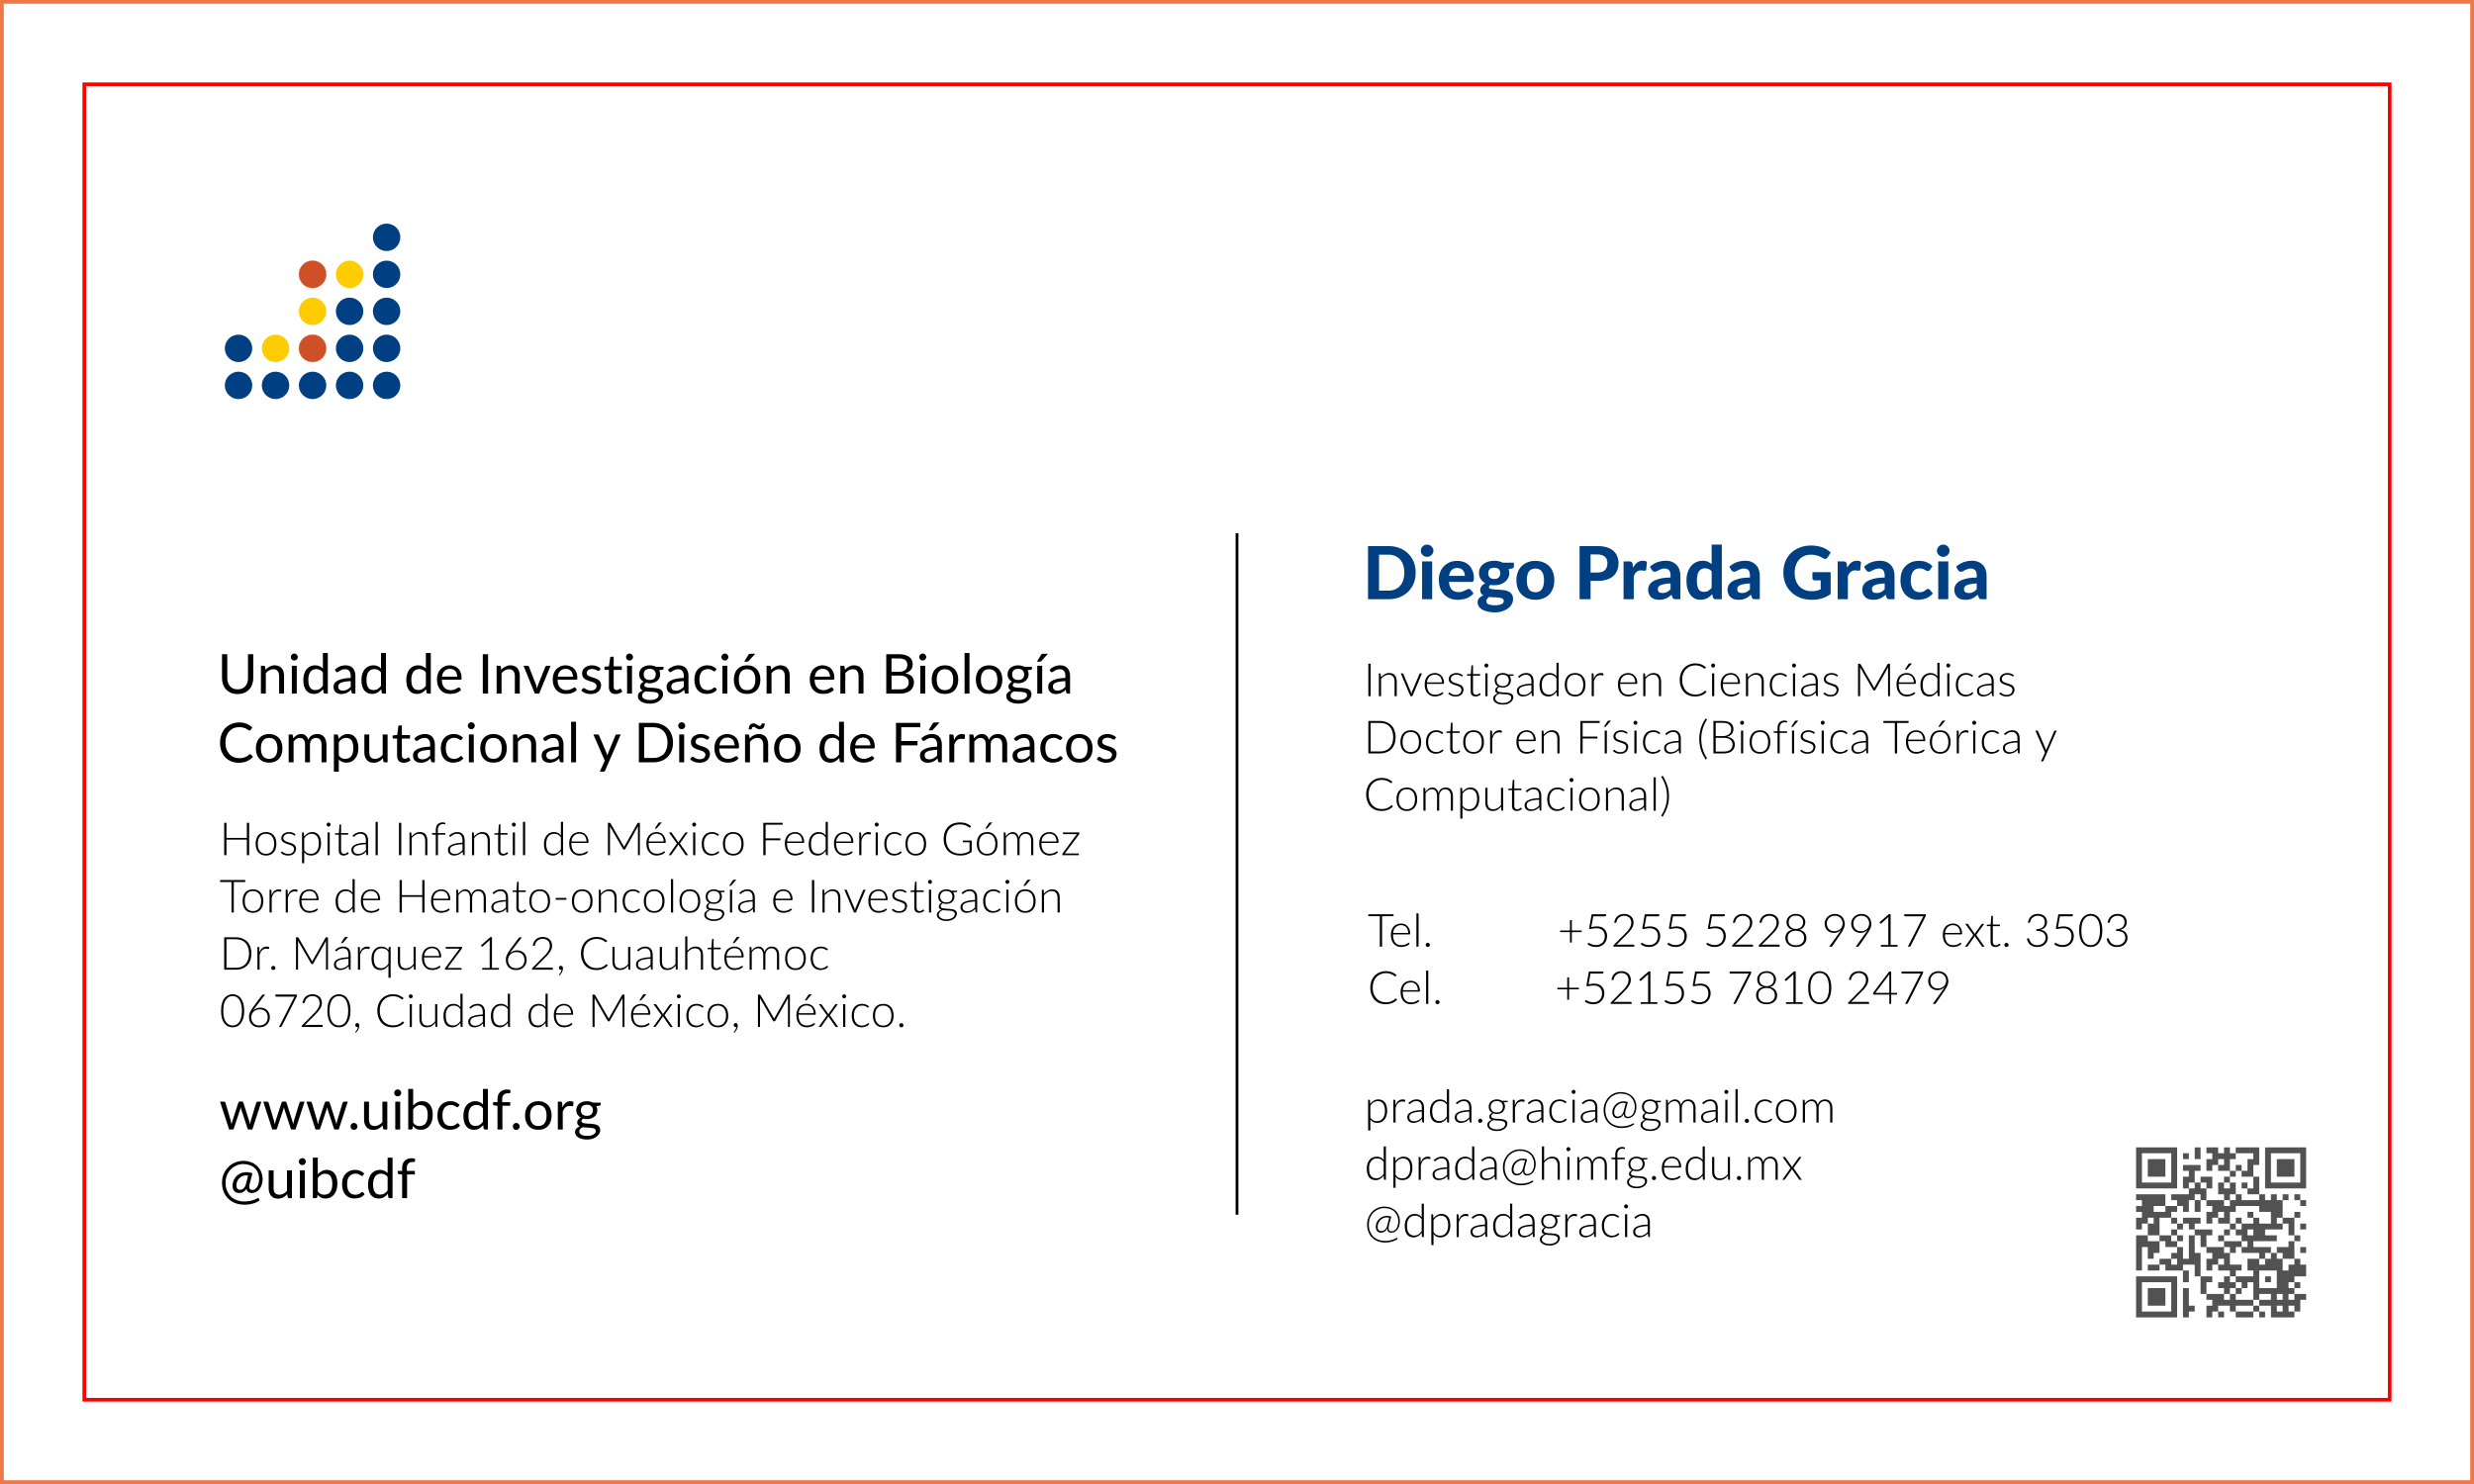
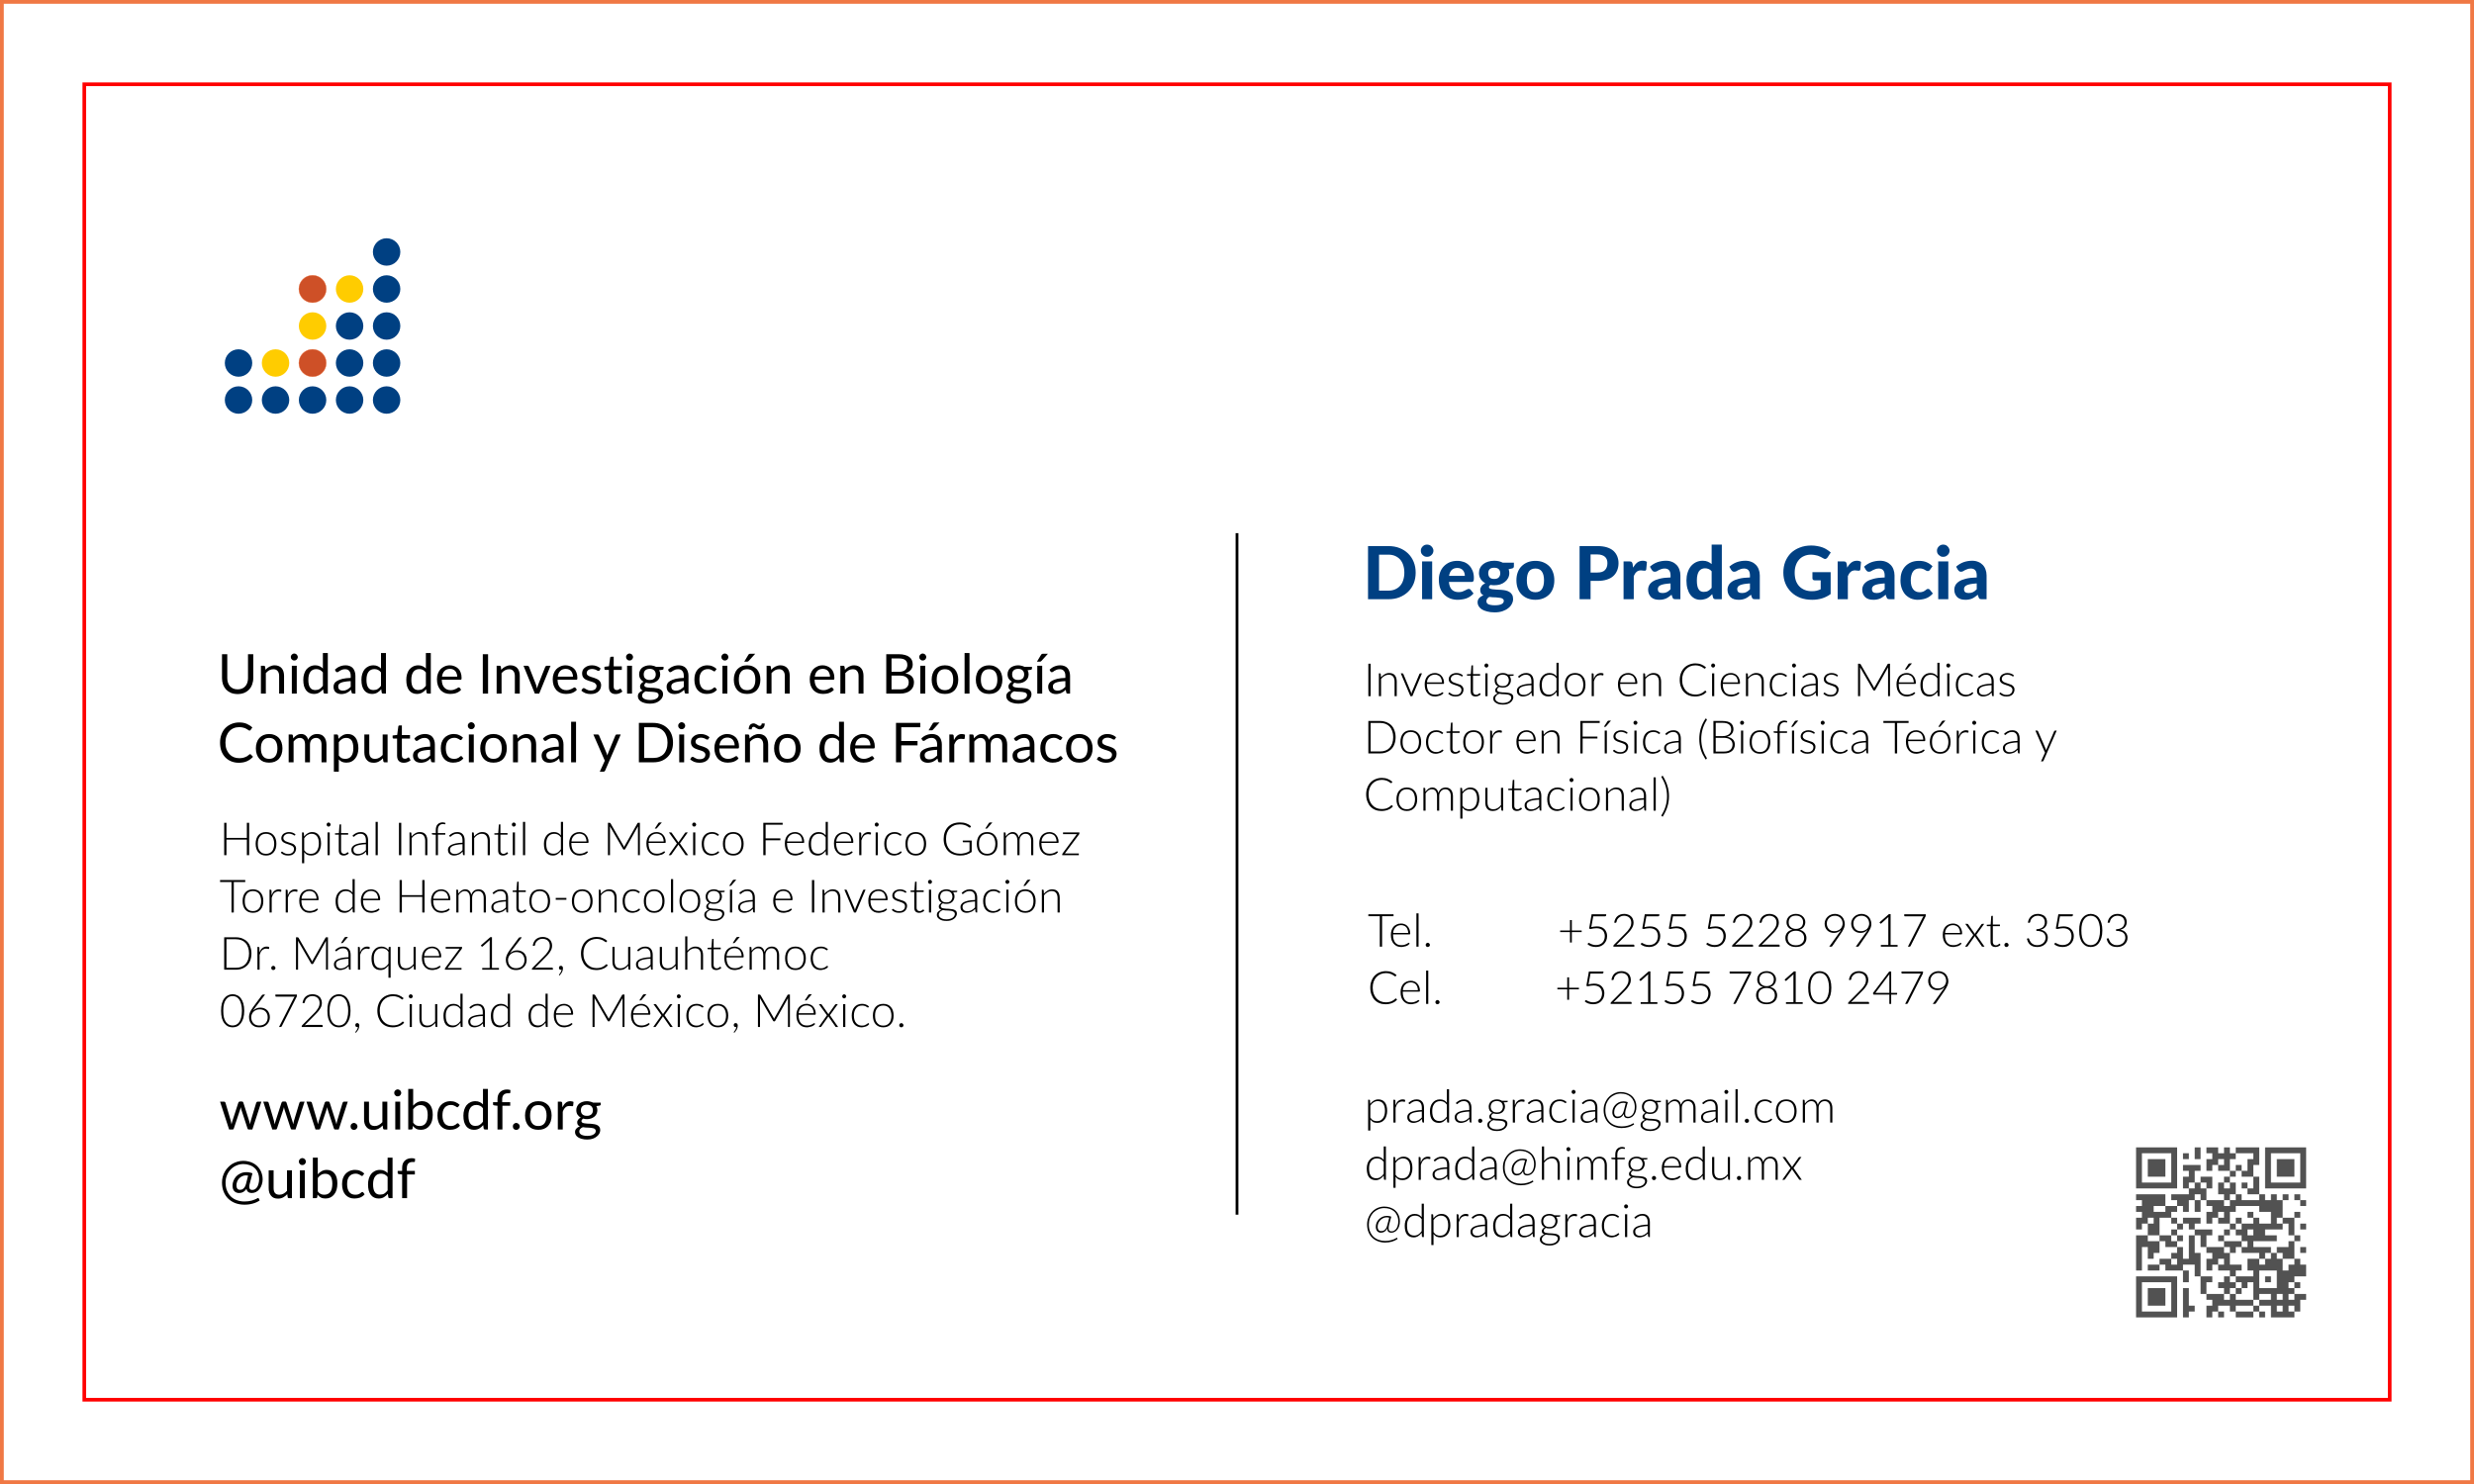
<svg xmlns="http://www.w3.org/2000/svg" width="3.75in" height="2.25in" viewBox="0 0 337.5 202.5" id="svg2" version="1.1">
  <defs id="defs4" />
  <g id="layer1" transform="translate(0,-849.8622)" style="display:inline">
    <path style="fill:#ffffff;fill-opacity:1;fill-rule:nonzero;stroke:#f07844;stroke-width:1.028;stroke-linejoin:miter;stroke-miterlimit:4;stroke-dasharray:none;stroke-opacity:1" d="m 0,849.862 337.5,0 0,202.5 -337.5,0 z" id="rect4136" />
  </g>
  <g id="layer3">
    <path style="fill:none;fill-rule:evenodd;stroke:#000000;stroke-width:0.382;stroke-linecap:butt;stroke-linejoin:miter;stroke-miterlimit:4;stroke-dasharray:none;stroke-opacity:1" d="m 168.75,72.75 0,93" id="path6073" />
-     <rect style="fill:none;fill-rule:evenodd;stroke:none;stroke-width:1.028;stroke-linecap:butt;stroke-linejoin:miter;stroke-miterlimit:4;stroke-dasharray:none;stroke-opacity:1" id="rect3336" width="25.254" height="25.288" x="30.05" y="29.856" />
-     <ellipse style="fill:#004082;fill-opacity:1;fill-rule:nonzero;stroke:none;stroke-width:1.248;stroke-linejoin:miter;stroke-miterlimit:4;stroke-dasharray:none;stroke-opacity:1" id="path4164" cx="32.54" cy="52.585" rx="1.872" ry="1.872" />
-     <ellipse style="fill:#004082;fill-opacity:1;stroke:none;stroke-width:1.248;stroke-linejoin:miter;stroke-miterlimit:4;stroke-dasharray:none;stroke-opacity:1" id="path4164-6" cx="32.54" cy="47.535" rx="1.872" ry="1.872" />
-     <ellipse style="fill:#004082;fill-opacity:1;stroke:none;stroke-width:1.248;stroke-linejoin:miter;stroke-miterlimit:4;stroke-dasharray:none;stroke-opacity:1" id="path4164-62" cx="37.59" cy="52.585" rx="1.872" ry="1.872" />
-     <ellipse style="fill:#ffcc00;fill-opacity:1;stroke:none;stroke-width:1.248;stroke-linejoin:miter;stroke-miterlimit:4;stroke-dasharray:none;stroke-opacity:1" id="path4164-6-9" cx="37.59" cy="47.535" rx="1.872" ry="1.872" />
-     <ellipse style="fill:#004082;fill-opacity:1;stroke:none;stroke-width:1.248;stroke-linejoin:miter;stroke-miterlimit:4;stroke-dasharray:none;stroke-opacity:1" id="path4164-0" cx="42.641" cy="52.585" rx="1.872" ry="1.872" />
-     <ellipse style="fill:#ce5027;fill-opacity:1;stroke:#f07844;stroke-width:0.044;stroke-linejoin:miter;stroke-miterlimit:4;stroke-dasharray:none;stroke-opacity:1" id="path4164-6-93" cx="42.641" cy="47.535" rx="1.872" ry="1.872" />
-     <ellipse style="fill:#ffcc00;fill-opacity:1;stroke:none;stroke-width:1.248;stroke-linejoin:miter;stroke-miterlimit:4;stroke-dasharray:none;stroke-opacity:1" id="path4164-6-7-6" cx="42.641" cy="42.484" rx="1.872" ry="1.872" />
-     <ellipse style="fill:#ce5027;fill-opacity:1;stroke:#f07844;stroke-width:0.044;stroke-linejoin:miter;stroke-miterlimit:4;stroke-dasharray:none;stroke-opacity:1" id="path4164-6-7-5-3-0" cx="42.641" cy="37.434" rx="1.872" ry="1.872" />
-     <ellipse style="fill:#004082;fill-opacity:1;stroke:none;stroke-width:1.248;stroke-linejoin:miter;stroke-miterlimit:4;stroke-dasharray:none;stroke-opacity:1" id="path4164-2" cx="47.691" cy="52.585" rx="1.872" ry="1.872" />
-     <ellipse style="fill:#004082;fill-opacity:1;stroke:none;stroke-width:1.248;stroke-linejoin:miter;stroke-miterlimit:4;stroke-dasharray:none;stroke-opacity:1" id="path4164-6-6" cx="47.691" cy="47.535" rx="1.872" ry="1.872" />
-     <ellipse style="fill:#004082;fill-opacity:1;stroke:none;stroke-width:1.248;stroke-linejoin:miter;stroke-miterlimit:4;stroke-dasharray:none;stroke-opacity:1" id="path4164-6-7-18" cx="47.691" cy="42.484" rx="1.872" ry="1.872" />
-     <ellipse style="fill:#ffcc00;fill-opacity:1;stroke:none;stroke-width:1.248;stroke-linejoin:miter;stroke-miterlimit:4;stroke-dasharray:none;stroke-opacity:1" id="path4164-6-7-5-3-7" cx="47.691" cy="37.434" rx="1.872" ry="1.872" />
-     <ellipse style="fill:#004082;fill-opacity:1;stroke:none;stroke-width:1.248;stroke-linejoin:miter;stroke-miterlimit:4;stroke-dasharray:none;stroke-opacity:1" id="path4164-20" cx="52.741" cy="52.585" rx="1.872" ry="1.872" />
-     <ellipse style="fill:#004082;fill-opacity:1;stroke:none;stroke-width:1.248;stroke-linejoin:miter;stroke-miterlimit:4;stroke-dasharray:none;stroke-opacity:1" id="path4164-6-2" cx="52.741" cy="47.535" rx="1.872" ry="1.872" />
-     <ellipse style="fill:#004082;fill-opacity:1;stroke:none;stroke-width:1.248;stroke-linejoin:miter;stroke-miterlimit:4;stroke-dasharray:none;stroke-opacity:1" id="path4164-6-7-3" cx="52.741" cy="42.484" rx="1.872" ry="1.872" />
-     <ellipse style="fill:#004082;fill-opacity:1;stroke:none;stroke-width:1.248;stroke-linejoin:miter;stroke-miterlimit:4;stroke-dasharray:none;stroke-opacity:1" id="path4164-6-7-5-3-75" cx="52.741" cy="37.434" rx="1.872" ry="1.872" />
-     <ellipse style="fill:#004082;fill-opacity:1;stroke:none;stroke-width:1.248;stroke-linejoin:miter;stroke-miterlimit:4;stroke-dasharray:none;stroke-opacity:1" id="path4164-6-7-5-5-92" cx="52.741" cy="32.383" rx="1.872" ry="1.872" />
-     <flowRoot xml:space="preserve" id="flowRoot5824" style="font-style:normal;font-weight:normal;font-size:275px;line-height:125%;font-family:sans-serif;letter-spacing:0px;word-spacing:0px;fill:#004082;fill-opacity:1;stroke:none;stroke-width:1px;stroke-linecap:butt;stroke-linejoin:miter;stroke-opacity:1" transform="matrix(0.08722871,0,0,0.1173619,-22.7688,14.31072)">
+     <rect style="fill:none;fill-rule:evenodd;stroke:none;stroke-width:1.028;stroke-linecap:butt;stroke-linejoin:miter;stroke-miterlimit:4;stroke-dasharray:none;stroke-opacity:1" id="rect3336" width="25.254" height="25.288" x="30.05" y="31.856" />
+     <ellipse style="fill:#004082;fill-opacity:1;fill-rule:nonzero;stroke:none;stroke-width:1.248;stroke-linejoin:miter;stroke-miterlimit:4;stroke-dasharray:none;stroke-opacity:1" id="path4164" cx="32.54" cy="54.585" rx="1.872" ry="1.872" />
+     <ellipse style="fill:#004082;fill-opacity:1;stroke:none;stroke-width:1.248;stroke-linejoin:miter;stroke-miterlimit:4;stroke-dasharray:none;stroke-opacity:1" id="path4164-6" cx="32.54" cy="49.535" rx="1.872" ry="1.872" />
+     <ellipse style="fill:#004082;fill-opacity:1;stroke:none;stroke-width:1.248;stroke-linejoin:miter;stroke-miterlimit:4;stroke-dasharray:none;stroke-opacity:1" id="path4164-62" cx="37.59" cy="54.585" rx="1.872" ry="1.872" />
+     <ellipse style="fill:#ffcc00;fill-opacity:1;stroke:none;stroke-width:1.248;stroke-linejoin:miter;stroke-miterlimit:4;stroke-dasharray:none;stroke-opacity:1" id="path4164-6-9" cx="37.59" cy="49.535" rx="1.872" ry="1.872" />
+     <ellipse style="fill:#004082;fill-opacity:1;stroke:none;stroke-width:1.248;stroke-linejoin:miter;stroke-miterlimit:4;stroke-dasharray:none;stroke-opacity:1" id="path4164-0" cx="42.641" cy="54.585" rx="1.872" ry="1.872" />
+     <ellipse style="fill:#ce5027;fill-opacity:1;stroke:#f07844;stroke-width:0.044;stroke-linejoin:miter;stroke-miterlimit:4;stroke-dasharray:none;stroke-opacity:1" id="path4164-6-93" cx="42.641" cy="49.535" rx="1.872" ry="1.872" />
+     <ellipse style="fill:#ffcc00;fill-opacity:1;stroke:none;stroke-width:1.248;stroke-linejoin:miter;stroke-miterlimit:4;stroke-dasharray:none;stroke-opacity:1" id="path4164-6-7-6" cx="42.641" cy="44.484" rx="1.872" ry="1.872" />
+     <ellipse style="fill:#ce5027;fill-opacity:1;stroke:#f07844;stroke-width:0.044;stroke-linejoin:miter;stroke-miterlimit:4;stroke-dasharray:none;stroke-opacity:1" id="path4164-6-7-5-3-0" cx="42.641" cy="39.434" rx="1.872" ry="1.872" />
+     <ellipse style="fill:#004082;fill-opacity:1;stroke:none;stroke-width:1.248;stroke-linejoin:miter;stroke-miterlimit:4;stroke-dasharray:none;stroke-opacity:1" id="path4164-2" cx="47.691" cy="54.585" rx="1.872" ry="1.872" />
+     <ellipse style="fill:#004082;fill-opacity:1;stroke:none;stroke-width:1.248;stroke-linejoin:miter;stroke-miterlimit:4;stroke-dasharray:none;stroke-opacity:1" id="path4164-6-6" cx="47.691" cy="49.535" rx="1.872" ry="1.872" />
+     <ellipse style="fill:#004082;fill-opacity:1;stroke:none;stroke-width:1.248;stroke-linejoin:miter;stroke-miterlimit:4;stroke-dasharray:none;stroke-opacity:1" id="path4164-6-7-18" cx="47.691" cy="44.484" rx="1.872" ry="1.872" />
+     <ellipse style="fill:#ffcc00;fill-opacity:1;stroke:none;stroke-width:1.248;stroke-linejoin:miter;stroke-miterlimit:4;stroke-dasharray:none;stroke-opacity:1" id="path4164-6-7-5-3-7" cx="47.691" cy="39.434" rx="1.872" ry="1.872" />
+     <ellipse style="fill:#004082;fill-opacity:1;stroke:none;stroke-width:1.248;stroke-linejoin:miter;stroke-miterlimit:4;stroke-dasharray:none;stroke-opacity:1" id="path4164-20" cx="52.741" cy="54.585" rx="1.872" ry="1.872" />
+     <ellipse style="fill:#004082;fill-opacity:1;stroke:none;stroke-width:1.248;stroke-linejoin:miter;stroke-miterlimit:4;stroke-dasharray:none;stroke-opacity:1" id="path4164-6-2" cx="52.741" cy="49.535" rx="1.872" ry="1.872" />
+     <ellipse style="fill:#004082;fill-opacity:1;stroke:none;stroke-width:1.248;stroke-linejoin:miter;stroke-miterlimit:4;stroke-dasharray:none;stroke-opacity:1" id="path4164-6-7-3" cx="52.741" cy="44.484" rx="1.872" ry="1.872" />
+     <ellipse style="fill:#004082;fill-opacity:1;stroke:none;stroke-width:1.248;stroke-linejoin:miter;stroke-miterlimit:4;stroke-dasharray:none;stroke-opacity:1" id="path4164-6-7-5-3-75" cx="52.741" cy="39.434" rx="1.872" ry="1.872" />
+     <ellipse style="fill:#004082;fill-opacity:1;stroke:none;stroke-width:1.248;stroke-linejoin:miter;stroke-miterlimit:4;stroke-dasharray:none;stroke-opacity:1" id="path4164-6-7-5-5-92" cx="52.741" cy="34.383" rx="1.872" ry="1.872" />
+     <flowRoot xml:space="preserve" id="flowRoot5824" style="font-style:normal;font-weight:normal;font-size:275px;line-height:125%;font-family:sans-serif;letter-spacing:0px;word-spacing:0px;fill:#004082;fill-opacity:1;stroke:none;stroke-width:1px;stroke-linecap:butt;stroke-linejoin:miter;stroke-opacity:1" transform="matrix(0.08722871,0,0,0.1173619,-22.7688,16.31072)">
      <flowRegion id="flowRegion5826">
        <rect id="rect5828" width="1023.529" height="764.706" x="896.078" y="56.276" style="font-size:275px;fill:#004082;fill-opacity:1" />
      </flowRegion>
      <flowPara id="flowPara5830" style="font-style:normal;font-variant:normal;font-weight:800;font-stretch:normal;font-size:275px;font-family:Lato;-inkscape-font-specification:'Lato Ultra-Bold';fill:#004082;fill-opacity:1">UIBCDF</flowPara>
    </flowRoot>
    <text xml:space="preserve" style="font-style:normal;font-weight:normal;font-size:40px;line-height:125%;font-family:sans-serif;letter-spacing:0px;word-spacing:0px;fill:#000000;fill-opacity:1;stroke:none;stroke-width:1px;stroke-linecap:butt;stroke-linejoin:miter;stroke-opacity:1" x="29.662" y="94.645" id="text6836">
      <tspan x="29.662" y="94.645" style="font-style:normal;font-variant:normal;font-weight:normal;font-stretch:normal;font-size:7.5px;line-height:125%;font-family:Lato;-inkscape-font-specification:Lato;text-align:start;writing-mode:lr-tb;text-anchor:start" id="tspan6876">Unidad de Investigación en Biología</tspan>
      <tspan x="29.662" y="104.02" style="font-style:normal;font-variant:normal;font-weight:normal;font-stretch:normal;font-size:7.5px;line-height:125%;font-family:Lato;-inkscape-font-specification:Lato;text-align:start;writing-mode:lr-tb;text-anchor:start" id="tspan6880">Computacional y Diseño de Fármacos</tspan>
    </text>
    <text xml:space="preserve" style="font-style:normal;font-weight:normal;font-size:40px;line-height:125%;font-family:sans-serif;letter-spacing:0px;word-spacing:0px;fill:#000000;fill-opacity:1;stroke:none;stroke-width:1px;stroke-linecap:butt;stroke-linejoin:miter;stroke-opacity:1" x="29.927" y="116.698" id="text6836-5">
      <tspan x="29.927" y="116.698" style="font-style:normal;font-variant:normal;font-weight:300;font-stretch:normal;font-size:6.25px;line-height:125%;font-family:Lato;-inkscape-font-specification:'Lato, Light';text-align:start;writing-mode:lr;text-anchor:start" id="tspan6880-7">Hospital Infantil de México Federico Gómez</tspan>
      <tspan x="29.927" y="124.511" style="font-style:normal;font-variant:normal;font-weight:300;font-stretch:normal;font-size:6.25px;line-height:125%;font-family:Lato;-inkscape-font-specification:'Lato, Light';text-align:start;writing-mode:lr;text-anchor:start" id="tspan6905">Torre de Hemato-oncología e Investigación</tspan>
      <tspan x="29.927" y="132.323" style="font-style:normal;font-variant:normal;font-weight:300;font-stretch:normal;font-size:6.25px;line-height:125%;font-family:Lato;-inkscape-font-specification:'Lato, Light';text-align:start;writing-mode:lr;text-anchor:start" id="tspan6907">Dr. Márquez 162, Cuauhtémoc</tspan>
      <tspan x="29.927" y="140.136" style="font-style:normal;font-variant:normal;font-weight:300;font-stretch:normal;font-size:6.25px;line-height:125%;font-family:Lato;-inkscape-font-specification:'Lato, Light';text-align:start;writing-mode:lr;text-anchor:start" id="tspan6909">06720, Ciudad de México, México.</tspan>
    </text>
    <text xml:space="preserve" style="font-style:normal;font-weight:normal;font-size:40px;line-height:125%;font-family:sans-serif;letter-spacing:0px;word-spacing:0px;fill:#000000;fill-opacity:1;stroke:none;stroke-width:1px;stroke-linecap:butt;stroke-linejoin:miter;stroke-opacity:1" x="29.894" y="154.121" id="text6836-1">
      <tspan x="29.894" y="154.121" style="font-style:normal;font-variant:normal;font-weight:normal;font-stretch:normal;font-size:7.5px;line-height:125%;font-family:Lato;-inkscape-font-specification:Lato;text-align:start;writing-mode:lr-tb;text-anchor:start" id="tspan6880-1">www.uibcdf.org</tspan>
      <tspan x="29.894" y="163.496" style="font-style:normal;font-variant:normal;font-weight:normal;font-stretch:normal;font-size:7.5px;line-height:125%;font-family:Lato;-inkscape-font-specification:Lato;text-align:start;writing-mode:lr-tb;text-anchor:start" id="tspan6934">@uibcdf</tspan>
    </text>
    <text xml:space="preserve" style="font-style:normal;font-weight:normal;font-size:40px;line-height:125%;font-family:sans-serif;letter-spacing:0px;word-spacing:0px;fill:#004082;fill-opacity:1;stroke:none;stroke-width:1px;stroke-linecap:butt;stroke-linejoin:miter;stroke-opacity:1" x="185.86" y="81.765" id="text6836-0">
      <tspan x="185.86" y="81.765" style="font-style:normal;font-variant:normal;font-weight:800;font-stretch:normal;font-size:10px;line-height:125%;font-family:Lato;-inkscape-font-specification:'Lato, Ultra-Bold';text-align:start;writing-mode:lr;text-anchor:start;fill:#004082;fill-opacity:1" id="tspan6880-6">Diego Prada Gracia</tspan>
    </text>
    <text xml:space="preserve" style="font-style:normal;font-weight:normal;font-size:40px;line-height:125%;font-family:sans-serif;letter-spacing:0px;word-spacing:0px;fill:#000000;fill-opacity:1;stroke:none;stroke-width:1px;stroke-linecap:butt;stroke-linejoin:miter;stroke-opacity:1" x="186.012" y="94.993" id="text6836-5-1">
      <tspan x="186.012" y="94.993" style="font-style:normal;font-variant:normal;font-weight:300;font-stretch:normal;font-size:6.25px;line-height:125%;font-family:Lato;-inkscape-font-specification:'Lato, Light';text-align:start;writing-mode:lr-tb;text-anchor:start" id="tspan6909-7">Investigador en Ciencias Médicas</tspan>
      <tspan x="186.012" y="102.805" style="font-style:normal;font-variant:normal;font-weight:300;font-stretch:normal;font-size:6.25px;line-height:125%;font-family:Lato;-inkscape-font-specification:'Lato, Light';text-align:start;writing-mode:lr-tb;text-anchor:start" id="tspan4194">Doctor en Física (Biofísica Teórica y</tspan>
      <tspan x="186.012" y="110.618" style="font-style:normal;font-variant:normal;font-weight:300;font-stretch:normal;font-size:6.25px;line-height:125%;font-family:Lato;-inkscape-font-specification:'Lato, Light';text-align:start;writing-mode:lr-tb;text-anchor:start" id="tspan4198">Computacional)</tspan>
    </text>
    <text xml:space="preserve" style="font-style:normal;font-weight:normal;font-size:40px;line-height:125%;font-family:sans-serif;letter-spacing:0px;word-spacing:0px;fill:#000000;fill-opacity:1;stroke:none;stroke-width:1px;stroke-linecap:butt;stroke-linejoin:miter;stroke-opacity:1" x="186.574" y="129.175" id="text6836-5-1-5">
      <tspan x="186.574" y="129.175" style="font-style:normal;font-variant:normal;font-weight:300;font-stretch:normal;font-size:6.25px;line-height:125%;font-family:Lato;-inkscape-font-specification:'Lato, Light';text-align:start;writing-mode:lr-tb;text-anchor:start" id="tspan6909-7-4">Tel.          +5255 5228 9917 ext. 3503</tspan>
      <tspan x="186.574" y="136.988" style="font-style:normal;font-variant:normal;font-weight:300;font-stretch:normal;font-size:6.25px;line-height:125%;font-family:Lato;-inkscape-font-specification:'Lato, Light';text-align:start;writing-mode:lr-tb;text-anchor:start" id="tspan7010">Cel.         +52155 7810 2479</tspan>
    </text>
    <text xml:space="preserve" style="font-style:normal;font-weight:normal;font-size:40px;line-height:125%;font-family:sans-serif;letter-spacing:0px;word-spacing:0px;fill:#000000;fill-opacity:1;stroke:none;stroke-width:1px;stroke-linecap:butt;stroke-linejoin:miter;stroke-opacity:1" x="186.124" y="153.176" id="text6836-5-1-5-4">
      <tspan x="186.124" y="153.176" style="font-style:normal;font-variant:normal;font-weight:300;font-stretch:normal;font-size:6.25px;line-height:125%;font-family:Lato;-inkscape-font-specification:'Lato, Light';text-align:start;writing-mode:lr-tb;text-anchor:start" id="tspan7010-8">prada.gracia@gmail.com</tspan>
      <tspan x="186.124" y="160.988" style="font-style:normal;font-variant:normal;font-weight:300;font-stretch:normal;font-size:6.25px;line-height:125%;font-family:Lato;-inkscape-font-specification:'Lato, Light';text-align:start;writing-mode:lr-tb;text-anchor:start" id="tspan7035">dprada@himfg.edu.mx</tspan>
      <tspan x="186.124" y="168.801" style="font-style:normal;font-variant:normal;font-weight:300;font-stretch:normal;font-size:6.25px;line-height:125%;font-family:Lato;-inkscape-font-specification:'Lato, Light';text-align:start;writing-mode:lr-tb;text-anchor:start" id="tspan4200">@dpradagracia</tspan>
    </text>
  </g>
  <g id="layer4">
    <g transform="matrix(0.1,0,0,0.1,290.6,155.7667)" id="elements-3" style="fill:#000000;fill-opacity:0.676;stroke:none;stroke-opacity:0.675">
      <path style="fill:#000000;fill-opacity:0.676;stroke:none;stroke-opacity:0.675" d="m 8,8 8,0 0,8 -8,0 z m 8,0 8,0 0,8 -8,0 z m 8,0 8,0 0,8 -8,0 z m 8,0 8,0 0,8 -8,0 z m 8,0 8,0 0,8 -8,0 z m 8,0 8,0 0,8 -8,0 z m 8,0 8,0 0,8 -8,0 z m 32,0 8,0 0,8 -8,0 z m 16,0 8,0 0,8 -8,0 z m 8,0 8,0 0,8 -8,0 z m 16,0 8,0 0,8 -8,0 z m 16,0 8,0 0,8 -8,0 z m 8,0 8,0 0,8 -8,0 z m 8,0 8,0 0,8 -8,0 z m 8,0 8,0 0,8 -8,0 z m 16,0 8,0 0,8 -8,0 z m 8,0 8,0 0,8 -8,0 z m 8,0 8,0 0,8 -8,0 z m 8,0 8,0 0,8 -8,0 z m 8,0 8,0 0,8 -8,0 z m 8,0 8,0 0,8 -8,0 z m 8,0 8,0 0,8 -8,0 z m -224,8 8,0 0,8 -8,0 z m 48,0 8,0 0,8 -8,0 z m 16,0 8,0 0,8 -8,0 z m 16,0 8,0 0,8 -8,0 z m 24,0 8,0 0,8 -8,0 z m 8,0 8,0 0,8 -8,0 z m 8,0 8,0 0,8 -8,0 z m 8,0 8,0 0,8 -8,0 z m 32,0 8,0 0,8 -8,0 z m 16,0 8,0 0,8 -8,0 z m 48,0 8,0 0,8 -8,0 z m -224,8 8,0 0,8 -8,0 z m 16,0 8,0 0,8 -8,0 z m 8,0 8,0 0,8 -8,0 z m 8,0 8,0 0,8 -8,0 z m 16,0 8,0 0,8 -8,0 z m 48,0 8,0 0,8 -8,0 z m 8,0 8,0 0,8 -8,0 z m 16,0 8,0 0,8 -8,0 z m 32,0 8,0 0,8 -8,0 z m 8,0 8,0 0,8 -8,0 z m 16,0 8,0 0,8 -8,0 z m 16,0 8,0 0,8 -8,0 z m 8,0 8,0 0,8 -8,0 z m 8,0 8,0 0,8 -8,0 z m 16,0 8,0 0,8 -8,0 z m -224,8 8,0 0,8 -8,0 z m 16,0 8,0 0,8 -8,0 z m 8,0 8,0 0,8 -8,0 z m 8,0 8,0 0,8 -8,0 z m 16,0 8,0 0,8 -8,0 z m 16,0 8,0 0,8 -8,0 z m 8,0 8,0 0,8 -8,0 z m 8,0 8,0 0,8 -8,0 z m 16,0 8,0 0,8 -8,0 z m 16,0 8,0 0,8 -8,0 z m 8,0 8,0 0,8 -8,0 z m 16,0 8,0 0,8 -8,0 z m 16,0 8,0 0,8 -8,0 z m 24,0 8,0 0,8 -8,0 z m 16,0 8,0 0,8 -8,0 z m 8,0 8,0 0,8 -8,0 z m 8,0 8,0 0,8 -8,0 z m 16,0 8,0 0,8 -8,0 z m -224,8 8,0 0,8 -8,0 z m 16,0 8,0 0,8 -8,0 z m 8,0 8,0 0,8 -8,0 z m 8,0 8,0 0,8 -8,0 z m 16,0 8,0 0,8 -8,0 z m 24,0 8,0 0,8 -8,0 z m 56,0 8,0 0,8 -8,0 z m 16,0 8,0 0,8 -8,0 z m 8,0 8,0 0,8 -8,0 z m 24,0 8,0 0,8 -8,0 z m 16,0 8,0 0,8 -8,0 z m 8,0 8,0 0,8 -8,0 z m 8,0 8,0 0,8 -8,0 z m 16,0 8,0 0,8 -8,0 z m -224,8 8,0 0,8 -8,0 z m 48,0 8,0 0,8 -8,0 z m 16,0 8,0 0,8 -8,0 z m 8,0 8,0 0,8 -8,0 z m 16,0 8,0 0,8 -8,0 z m 8,0 8,0 0,8 -8,0 z m 24,0 8,0 0,8 -8,0 z m 40,0 8,0 0,8 -8,0 z m 16,0 8,0 0,8 -8,0 z m 48,0 8,0 0,8 -8,0 z m -224,8 8,0 0,8 -8,0 z m 8,0 8,0 0,8 -8,0 z m 8,0 8,0 0,8 -8,0 z m 8,0 8,0 0,8 -8,0 z m 8,0 8,0 0,8 -8,0 z m 8,0 8,0 0,8 -8,0 z m 8,0 8,0 0,8 -8,0 z m 16,0 8,0 0,8 -8,0 z m 16,0 8,0 0,8 -8,0 z m 16,0 8,0 0,8 -8,0 z m 16,0 8,0 0,8 -8,0 z m 16,0 8,0 0,8 -8,0 z m 16,0 8,0 0,8 -8,0 z m 16,0 8,0 0,8 -8,0 z m 16,0 8,0 0,8 -8,0 z m 8,0 8,0 0,8 -8,0 z m 8,0 8,0 0,8 -8,0 z m 8,0 8,0 0,8 -8,0 z m 8,0 8,0 0,8 -8,0 z m 8,0 8,0 0,8 -8,0 z m 8,0 8,0 0,8 -8,0 z m -152,8 8,0 0,8 -8,0 z m 8,0 8,0 0,8 -8,0 z m 8,0 8,0 0,8 -8,0 z m 24,0 8,0 0,8 -8,0 z m 8,0 8,0 0,8 -8,0 z m 8,0 8,0 0,8 -8,0 z m 24,0 8,0 0,8 -8,0 z m 8,0 8,0 0,8 -8,0 z m -160,8 8,0 0,8 -8,0 z m 8,0 8,0 0,8 -8,0 z m 8,0 8,0 0,8 -8,0 z m 8,0 8,0 0,8 -8,0 z m 8,0 8,0 0,8 -8,0 z m 16,0 8,0 0,8 -8,0 z m 8,0 8,0 0,8 -8,0 z m 8,0 8,0 0,8 -8,0 z m 8,0 8,0 0,8 -8,0 z m 16,0 8,0 0,8 -8,0 z m 32,0 8,0 0,8 -8,0 z m 16,0 8,0 0,8 -8,0 z m 32,0 8,0 0,8 -8,0 z m 16,0 8,0 0,8 -8,0 z m 16,0 8,0 0,8 -8,0 z m 16,0 8,0 0,8 -8,0 z m -208,8 8,0 0,8 -8,0 z m 8,0 8,0 0,8 -8,0 z m 8,0 8,0 0,8 -8,0 z m 8,0 8,0 0,8 -8,0 z m 24,0 8,0 0,8 -8,0 z m 8,0 8,0 0,8 -8,0 z m 16,0 8,0 0,8 -8,0 z m 16,0 8,0 0,8 -8,0 z m 8,0 8,0 0,8 -8,0 z m 8,0 8,0 0,8 -8,0 z m 16,0 8,0 0,8 -8,0 z m 8,0 8,0 0,8 -8,0 z m 8,0 8,0 0,8 -8,0 z m 8,0 8,0 0,8 -8,0 z m 8,0 8,0 0,8 -8,0 z m 8,0 8,0 0,8 -8,0 z m 8,0 8,0 0,8 -8,0 z m 8,0 8,0 0,8 -8,0 z m 8,0 8,0 0,8 -8,0 z m 32,0 8,0 0,8 -8,0 z m -224,8 8,0 0,8 -8,0 z m 8,0 8,0 0,8 -8,0 z m 8,0 8,0 0,8 -8,0 z m 24,0 8,0 0,8 -8,0 z m 8,0 8,0 0,8 -8,0 z m 16,0 8,0 0,8 -8,0 z m 16,0 8,0 0,8 -8,0 z m 24,0 8,0 0,8 -8,0 z m 8,0 8,0 0,8 -8,0 z m 8,0 8,0 0,8 -8,0 z m 8,0 8,0 0,8 -8,0 z m 40,0 8,0 0,8 -8,0 z m 8,0 8,0 0,8 -8,0 z m 8,0 8,0 0,8 -8,0 z m 8,0 8,0 0,8 -8,0 z m -184,8 8,0 0,8 -8,0 z m 8,0 8,0 0,8 -8,0 z m 8,0 8,0 0,8 -8,0 z m 8,0 8,0 0,8 -8,0 z m 8,0 8,0 0,8 -8,0 z m 56,0 8,0 0,8 -8,0 z m 8,0 8,0 0,8 -8,0 z m 16,0 8,0 0,8 -8,0 z m 32,0 8,0 0,8 -8,0 z m 32,0 8,0 0,8 -8,0 z m 8,0 8,0 0,8 -8,0 z m 24,0 8,0 0,8 -8,0 z m -216,8 8,0 0,8 -8,0 z m 8,0 8,0 0,8 -8,0 z m 16,0 8,0 0,8 -8,0 z m 24,0 8,0 0,8 -8,0 z m 16,0 8,0 0,8 -8,0 z m 8,0 8,0 0,8 -8,0 z m 8,0 8,0 0,8 -8,0 z m 16,0 8,0 0,8 -8,0 z m 16,0 8,0 0,8 -8,0 z m 8,0 8,0 0,8 -8,0 z m 16,0 8,0 0,8 -8,0 z m 24,0 8,0 0,8 -8,0 z m 24,0 8,0 0,8 -8,0 z m 16,0 8,0 0,8 -8,0 z m 8,0 8,0 0,8 -8,0 z m -208,8 8,0 0,8 -8,0 z m 16,0 8,0 0,8 -8,0 z m 8,0 8,0 0,8 -8,0 z m 32,0 8,0 0,8 -8,0 z m 16,0 8,0 0,8 -8,0 z m 56,0 8,0 0,8 -8,0 z m 16,0 8,0 0,8 -8,0 z m 8,0 8,0 0,8 -8,0 z m 8,0 8,0 0,8 -8,0 z m 8,0 8,0 0,8 -8,0 z m 8,0 8,0 0,8 -8,0 z m 8,0 8,0 0,8 -8,0 z m 8,0 8,0 0,8 -8,0 z m 16,0 8,0 0,8 -8,0 z m 16,0 8,0 0,8 -8,0 z m -208,8 8,0 0,8 -8,0 z m 8,0 8,0 0,8 -8,0 z m 24,0 8,0 0,8 -8,0 z m 32,0 8,0 0,8 -8,0 z m 8,0 8,0 0,8 -8,0 z m 8,0 8,0 0,8 -8,0 z m 24,0 8,0 0,8 -8,0 z m 16,0 8,0 0,8 -8,0 z m 8,0 8,0 0,8 -8,0 z m 16,0 8,0 0,8 -8,0 z m 8,0 8,0 0,8 -8,0 z m 40,0 8,0 0,8 -8,0 z m -208,8 8,0 0,8 -8,0 z m 8,0 8,0 0,8 -8,0 z m 24,0 8,0 0,8 -8,0 z m 8,0 8,0 0,8 -8,0 z m 16,0 8,0 0,8 -8,0 z m 16,0 8,0 0,8 -8,0 z m 16,0 8,0 0,8 -8,0 z m 24,0 8,0 0,8 -8,0 z m 32,0 8,0 0,8 -8,0 z m 8,0 8,0 0,8 -8,0 z m 8,0 8,0 0,8 -8,0 z m 8,0 8,0 0,8 -8,0 z m 8,0 8,0 0,8 -8,0 z m 8,0 8,0 0,8 -8,0 z m 32,0 8,0 0,8 -8,0 z m -216,8 8,0 0,8 -8,0 z m 8,0 8,0 0,8 -8,0 z m 8,0 8,0 0,8 -8,0 z m 8,0 8,0 0,8 -8,0 z m 16,0 8,0 0,8 -8,0 z m 8,0 8,0 0,8 -8,0 z m 24,0 8,0 0,8 -8,0 z m 16,0 8,0 0,8 -8,0 z m 32,0 8,0 0,8 -8,0 z m 8,0 8,0 0,8 -8,0 z m 8,0 8,0 0,8 -8,0 z m 16,0 8,0 0,8 -8,0 z m 56,0 8,0 0,8 -8,0 z m -208,8 8,0 0,8 -8,0 z m 16,0 8,0 0,8 -8,0 z m 8,0 8,0 0,8 -8,0 z m 32,0 8,0 0,8 -8,0 z m 16,0 8,0 0,8 -8,0 z m 24,0 8,0 0,8 -8,0 z m 8,0 8,0 0,8 -8,0 z m 8,0 8,0 0,8 -8,0 z m 16,0 8,0 0,8 -8,0 z m 16,0 8,0 0,8 -8,0 z m 8,0 8,0 0,8 -8,0 z m 8,0 8,0 0,8 -8,0 z m 8,0 8,0 0,8 -8,0 z m 8,0 8,0 0,8 -8,0 z m 16,0 8,0 0,8 -8,0 z m 8,0 8,0 0,8 -8,0 z m 8,0 8,0 0,8 -8,0 z m 16,0 8,0 0,8 -8,0 z m -224,8 8,0 0,8 -8,0 z m 16,0 8,0 0,8 -8,0 z m 32,0 8,0 0,8 -8,0 z m 8,0 8,0 0,8 -8,0 z m 16,0 8,0 0,8 -8,0 z m 8,0 8,0 0,8 -8,0 z m 24,0 8,0 0,8 -8,0 z m 8,0 8,0 0,8 -8,0 z m 8,0 8,0 0,8 -8,0 z m 48,0 8,0 0,8 -8,0 z m 16,0 8,0 0,8 -8,0 z m 16,0 8,0 0,8 -8,0 z m 8,0 8,0 0,8 -8,0 z m -208,8 8,0 0,8 -8,0 z m 32,0 8,0 0,8 -8,0 z m 8,0 8,0 0,8 -8,0 z m 16,0 8,0 0,8 -8,0 z m 8,0 8,0 0,8 -8,0 z m 8,0 8,0 0,8 -8,0 z m 8,0 8,0 0,8 -8,0 z m 16,0 8,0 0,8 -8,0 z m 8,0 8,0 0,8 -8,0 z m 16,0 8,0 0,8 -8,0 z m 32,0 8,0 0,8 -8,0 z m 8,0 8,0 0,8 -8,0 z m 16,0 8,0 0,8 -8,0 z m 8,0 8,0 0,8 -8,0 z m 8,0 8,0 0,8 -8,0 z m 24,0 8,0 0,8 -8,0 z m -216,8 8,0 0,8 -8,0 z m 16,0 8,0 0,8 -8,0 z m 8,0 8,0 0,8 -8,0 z m 16,0 8,0 0,8 -8,0 z m 8,0 8,0 0,8 -8,0 z m 8,0 8,0 0,8 -8,0 z m 24,0 8,0 0,8 -8,0 z m 16,0 8,0 0,8 -8,0 z m 16,0 8,0 0,8 -8,0 z m 8,0 8,0 0,8 -8,0 z m 8,0 8,0 0,8 -8,0 z m 8,0 8,0 0,8 -8,0 z m 16,0 8,0 0,8 -8,0 z m 8,0 8,0 0,8 -8,0 z m 8,0 8,0 0,8 -8,0 z m 8,0 8,0 0,8 -8,0 z m 8,0 8,0 0,8 -8,0 z m 8,0 8,0 0,8 -8,0 z m 16,0 8,0 0,8 -8,0 z m 8,0 8,0 0,8 -8,0 z m 8,0 8,0 0,8 -8,0 z m -160,8 8,0 0,8 -8,0 z m 16,0 8,0 0,8 -8,0 z m 48,0 8,0 0,8 -8,0 z m 32,0 8,0 0,8 -8,0 z m 32,0 8,0 0,8 -8,0 z m 8,0 8,0 0,8 -8,0 z m 8,0 8,0 0,8 -8,0 z m 8,0 8,0 0,8 -8,0 z m 8,0 8,0 0,8 -8,0 z m -224,8 8,0 0,8 -8,0 z m 8,0 8,0 0,8 -8,0 z m 8,0 8,0 0,8 -8,0 z m 8,0 8,0 0,8 -8,0 z m 8,0 8,0 0,8 -8,0 z m 8,0 8,0 0,8 -8,0 z m 8,0 8,0 0,8 -8,0 z m 16,0 8,0 0,8 -8,0 z m 24,0 8,0 0,8 -8,0 z m 8,0 8,0 0,8 -8,0 z m 24,0 8,0 0,8 -8,0 z m 16,0 8,0 0,8 -8,0 z m 8,0 8,0 0,8 -8,0 z m 8,0 8,0 0,8 -8,0 z m 8,0 8,0 0,8 -8,0 z m 16,0 8,0 0,8 -8,0 z m 16,0 8,0 0,8 -8,0 z m 8,0 8,0 0,8 -8,0 z m 8,0 8,0 0,8 -8,0 z m -208,8 8,0 0,8 -8,0 z m 48,0 8,0 0,8 -8,0 z m 40,0 8,0 0,8 -8,0 z m 24,0 8,0 0,8 -8,0 z m 8,0 8,0 0,8 -8,0 z m 8,0 8,0 0,8 -8,0 z m 16,0 8,0 0,8 -8,0 z m 16,0 8,0 0,8 -8,0 z m 32,0 8,0 0,8 -8,0 z m 8,0 8,0 0,8 -8,0 z m 16,0 8,0 0,8 -8,0 z m -216,8 8,0 0,8 -8,0 z m 16,0 8,0 0,8 -8,0 z m 8,0 8,0 0,8 -8,0 z m 8,0 8,0 0,8 -8,0 z m 16,0 8,0 0,8 -8,0 z m 16,0 8,0 0,8 -8,0 z m 24,0 8,0 0,8 -8,0 z m 32,0 8,0 0,8 -8,0 z m 16,0 8,0 0,8 -8,0 z m 24,0 8,0 0,8 -8,0 z m 8,0 8,0 0,8 -8,0 z m 8,0 8,0 0,8 -8,0 z m 8,0 8,0 0,8 -8,0 z m 8,0 8,0 0,8 -8,0 z m 8,0 8,0 0,8 -8,0 z m 8,0 8,0 0,8 -8,0 z m -208,8 8,0 0,8 -8,0 z m 16,0 8,0 0,8 -8,0 z m 8,0 8,0 0,8 -8,0 z m 8,0 8,0 0,8 -8,0 z m 16,0 8,0 0,8 -8,0 z m 16,0 8,0 0,8 -8,0 z m 32,0 8,0 0,8 -8,0 z m 8,0 8,0 0,8 -8,0 z m 8,0 8,0 0,8 -8,0 z m 16,0 8,0 0,8 -8,0 z m 32,0 8,0 0,8 -8,0 z m 24,0 8,0 0,8 -8,0 z m 16,0 8,0 0,8 -8,0 z m 16,0 8,0 0,8 -8,0 z m 8,0 8,0 0,8 -8,0 z m -224,8 8,0 0,8 -8,0 z m 16,0 8,0 0,8 -8,0 z m 8,0 8,0 0,8 -8,0 z m 8,0 8,0 0,8 -8,0 z m 16,0 8,0 0,8 -8,0 z m 16,0 8,0 0,8 -8,0 z m 40,0 8,0 0,8 -8,0 z m 8,0 8,0 0,8 -8,0 z m 8,0 8,0 0,8 -8,0 z m 8,0 8,0 0,8 -8,0 z m 8,0 8,0 0,8 -8,0 z m 8,0 8,0 0,8 -8,0 z m 8,0 8,0 0,8 -8,0 z m 16,0 8,0 0,8 -8,0 z m 8,0 8,0 0,8 -8,0 z m 8,0 8,0 0,8 -8,0 z m 8,0 8,0 0,8 -8,0 z m 8,0 8,0 0,8 -8,0 z m 8,0 8,0 0,8 -8,0 z m 8,0 8,0 0,8 -8,0 z m -216,8 8,0 0,8 -8,0 z m 48,0 8,0 0,8 -8,0 z m 16,0 8,0 0,8 -8,0 z m 8,0 8,0 0,8 -8,0 z m 24,0 8,0 0,8 -8,0 z m 8,0 8,0 0,8 -8,0 z m 24,0 8,0 0,8 -8,0 z m 32,0 8,0 0,8 -8,0 z m 24,0 8,0 0,8 -8,0 z m 16,0 8,0 0,8 -8,0 z m 16,0 8,0 0,8 -8,0 z m -216,8 8,0 0,8 -8,0 z m 8,0 8,0 0,8 -8,0 z m 8,0 8,0 0,8 -8,0 z m 8,0 8,0 0,8 -8,0 z m 8,0 8,0 0,8 -8,0 z m 8,0 8,0 0,8 -8,0 z m 8,0 8,0 0,8 -8,0 z m 16,0 8,0 0,8 -8,0 z m 32,0 8,0 0,8 -8,0 z m 16,0 8,0 0,8 -8,0 z m 24,0 8,0 0,8 -8,0 z m 8,0 8,0 0,8 -8,0 z m 8,0 8,0 0,8 -8,0 z m 16,0 8,0 0,8 -8,0 z m 16,0 8,0 0,8 -8,0 z m 8,0 8,0 0,8 -8,0 z m 8,0 8,0 0,8 -8,0 z m 8,0 8,0 0,8 -8,0 z" id="path11-6" />
    </g>
  </g>
  <g id="layer2">
    <rect style="fill:none;fill-opacity:1;fill-rule:nonzero;stroke:#ff0000;stroke-width:0.5;stroke-linejoin:miter;stroke-miterlimit:4;stroke-dasharray:none;stroke-opacity:1" id="rect4140" width="314.5" height="179.5" x="11.5" y="11.5" />
  </g>
</svg>
